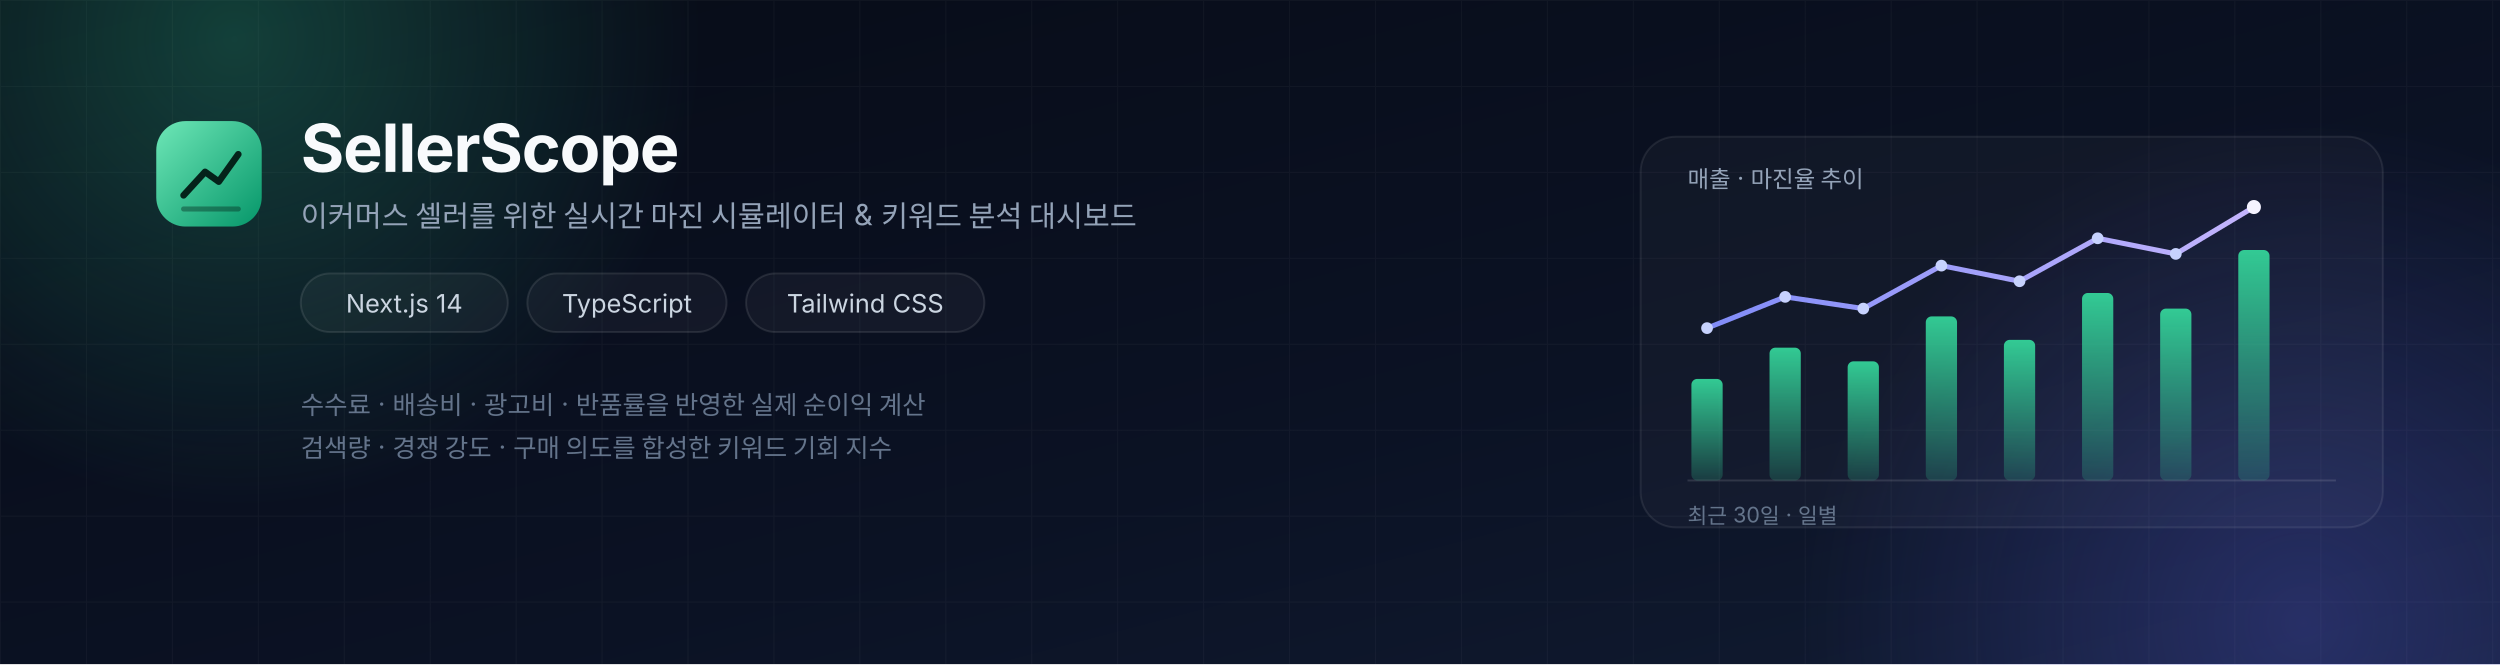
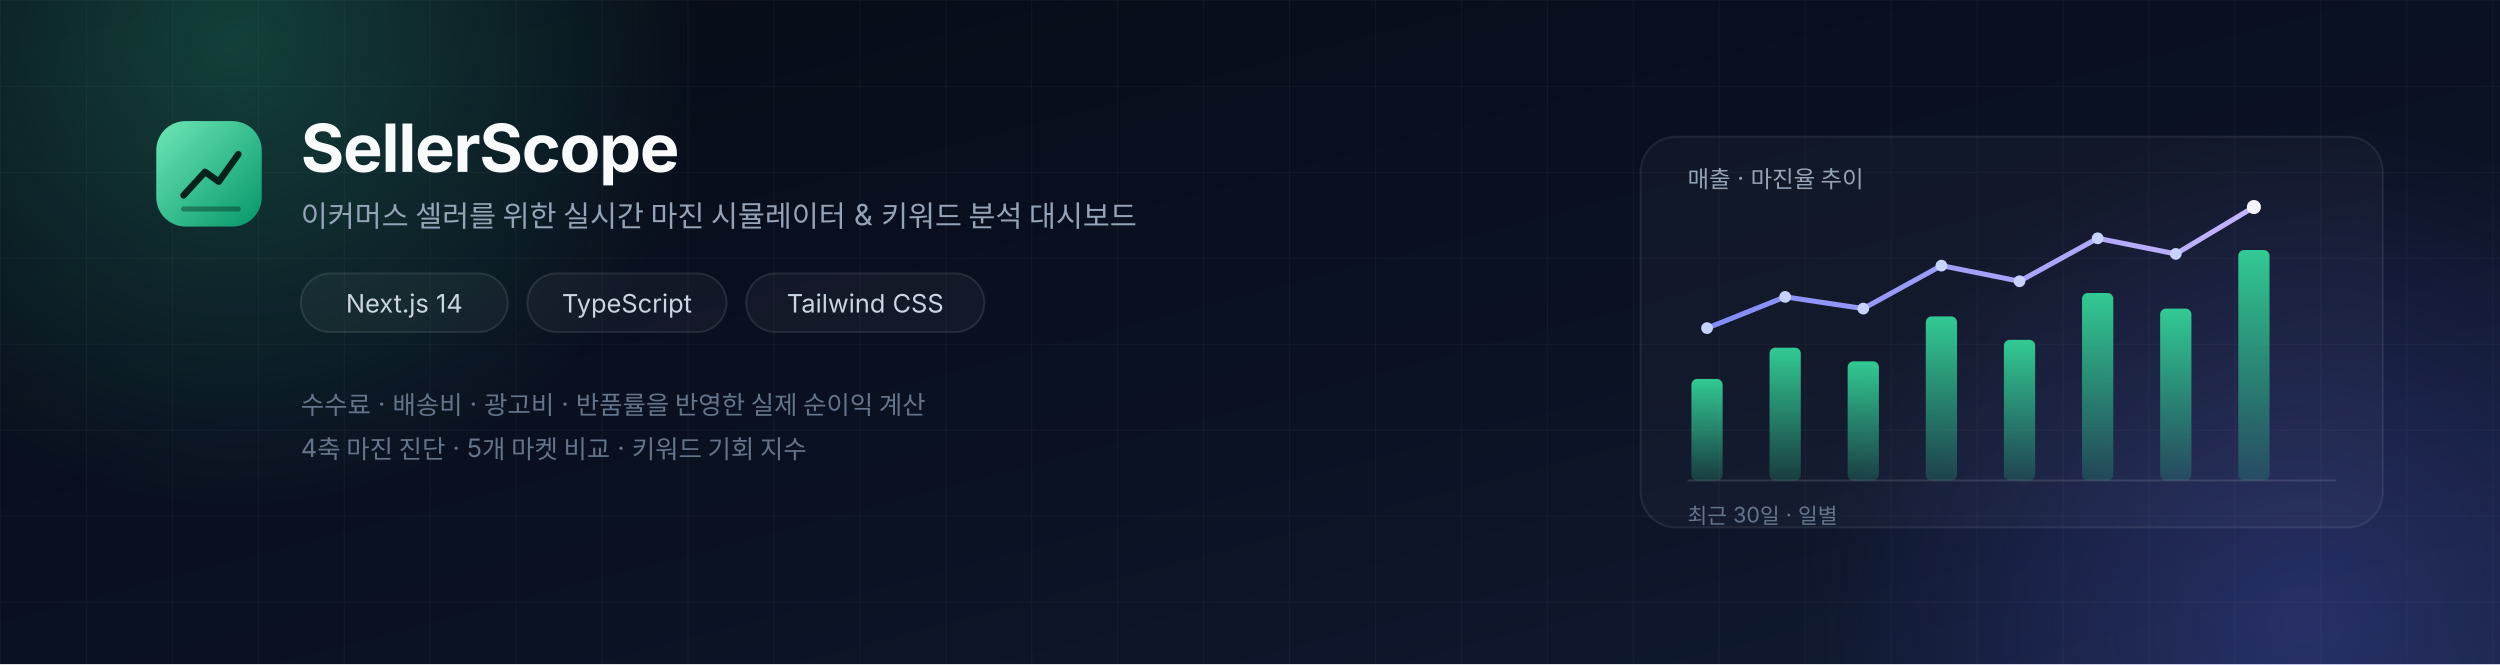
<svg xmlns="http://www.w3.org/2000/svg" width="1280" height="340" viewBox="0 0 1280 340" role="img" aria-label="SellerScope — 이커머스 셀러를 위한 마진 시뮬레이터와 키워드 분석 대시보드">
  <defs>
    <linearGradient id="bg" x1="0" y1="0" x2="1" y2="1">
      <stop offset="0%" stop-color="#070B16" />
      <stop offset="60%" stop-color="#0B1224" />
      <stop offset="100%" stop-color="#111C33" />
    </linearGradient>
    <linearGradient id="mark" x1="0" y1="0" x2="1" y2="1">
      <stop offset="0%" stop-color="#6EE7B7" />
      <stop offset="100%" stop-color="#059669" />
    </linearGradient>
    <linearGradient id="bar" x1="0" y1="0" x2="0" y2="1">
      <stop offset="0%" stop-color="#34D399" stop-opacity="0.95" />
      <stop offset="100%" stop-color="#34D399" stop-opacity="0.18" />
    </linearGradient>
    <linearGradient id="line" x1="0" y1="0" x2="1" y2="0">
      <stop offset="0%" stop-color="#818CF8" />
      <stop offset="100%" stop-color="#C4B5FD" />
    </linearGradient>
    <radialGradient id="glowGreen" cx="50%" cy="50%" r="50%">
      <stop offset="0%" stop-color="#34D399" stop-opacity="0.26" />
      <stop offset="100%" stop-color="#34D399" stop-opacity="0" />
    </radialGradient>
    <radialGradient id="glowIndigo" cx="50%" cy="50%" r="50%">
      <stop offset="0%" stop-color="#6366F1" stop-opacity="0.28" />
      <stop offset="100%" stop-color="#6366F1" stop-opacity="0" />
    </radialGradient>
    <pattern id="grid" width="44" height="44" patternUnits="userSpaceOnUse">
      <path d="M44 0H0V44" fill="none" stroke="#FFFFFF" stroke-opacity="0.032" stroke-width="1" />
    </pattern>
  </defs>
  <rect width="1280" height="340" fill="url(#bg)" />
  <rect width="1280" height="340" fill="url(#grid)" />
  <circle cx="120" cy="20" r="240" fill="url(#glowGreen)" />
  <circle cx="1180" cy="320" r="260" fill="url(#glowIndigo)" />
  <rect x="80" y="62" width="54" height="54" rx="15" fill="url(#mark)" />
  <path d="M94 100 L105 88 L112 93 L122 79" fill="none" stroke="#04231A" stroke-width="3.4" stroke-linecap="round" stroke-linejoin="round" />
  <path d="M94 107 H122" fill="none" stroke="#04231A" stroke-opacity="0.4" stroke-width="2.6" stroke-linecap="round" />
  <text x="154" y="88" font-family="Pretendard, 'Apple SD Gothic Neo', 'Noto Sans KR', -apple-system, BlinkMacSystemFont, sans-serif" font-size="34" font-weight="700" fill="#F8FAFC" letter-spacing="-0.6">SellerScope</text>
  <text x="154" y="116" font-family="Pretendard, 'Apple SD Gothic Neo', 'Noto Sans KR', -apple-system, BlinkMacSystemFont, sans-serif" font-size="15" fill="#94A3B8">이커머스 셀러를 위한 실시간 마진 시뮬레이터 &amp; 키워드 분석 대시보드</text>
  <g font-family="Pretendard, 'Apple SD Gothic Neo', 'Noto Sans KR', -apple-system, BlinkMacSystemFont, sans-serif" font-size="13" fill="#CBD5E1">
    <rect x="154" y="140" width="106" height="30" rx="15" fill="#FFFFFF" fill-opacity="0.04" stroke="#FFFFFF" stroke-opacity="0.10" />
    <text x="207" y="160" text-anchor="middle">Next.js 14</text>
    <rect x="270" y="140" width="102" height="30" rx="15" fill="#FFFFFF" fill-opacity="0.04" stroke="#FFFFFF" stroke-opacity="0.10" />
    <text x="321" y="160" text-anchor="middle">TypeScript</text>
    <rect x="382" y="140" width="122" height="30" rx="15" fill="#FFFFFF" fill-opacity="0.04" stroke="#FFFFFF" stroke-opacity="0.10" />
    <text x="443" y="160" text-anchor="middle">Tailwind CSS</text>
  </g>
  <text x="154" y="212" font-family="Pretendard, 'Apple SD Gothic Neo', 'Noto Sans KR', -apple-system, BlinkMacSystemFont, sans-serif" font-size="13" fill="#64748B">수수료 · 배송비 · 광고비 · 반품률을 반영한 실제 순이익 계산</text>
-   <text x="154" y="234" font-family="Pretendard, 'Apple SD Gothic Neo', 'Noto Sans KR', -apple-system, BlinkMacSystemFont, sans-serif" font-size="13" fill="#64748B">검색량 · 경쟁 강도 · 구매 의도를 합성한 키워드 기회 지수</text>
+   <text x="154" y="234" font-family="Pretendard, 'Apple SD Gothic Neo', 'Noto Sans KR', -apple-system, BlinkMacSystemFont, sans-serif" font-size="13" fill="#64748B">4축 마진 진단 · 5개 마켓 비교 · 키워드 기회 지수</text>
  <rect x="840" y="70" width="380" height="200" rx="18" fill="#FFFFFF" fill-opacity="0.028" stroke="#FFFFFF" stroke-opacity="0.08" />
  <line x1="864" y1="246" x2="1196" y2="246" stroke="#FFFFFF" stroke-opacity="0.12" stroke-width="1" />
  <g fill="url(#bar)">
    <rect x="866" y="194" width="16" height="52" rx="3" />
    <rect x="906" y="178" width="16" height="68" rx="3" />
    <rect x="946" y="185" width="16" height="61" rx="3" />
    <rect x="986" y="162" width="16" height="84" rx="3" />
    <rect x="1026" y="174" width="16" height="72" rx="3" />
    <rect x="1066" y="150" width="16" height="96" rx="3" />
    <rect x="1106" y="158" width="16" height="88" rx="3" />
    <rect x="1146" y="128" width="16" height="118" rx="3" />
  </g>
  <path d="M874 168 L914 152 L954 158 L994 136 L1034 144 L1074 122 L1114 130 L1154 106" fill="none" stroke="url(#line)" stroke-width="2.6" stroke-linecap="round" stroke-linejoin="round" />
  <g fill="#C7D2FE">
    <circle cx="874" cy="168" r="3" />
    <circle cx="914" cy="152" r="3" />
    <circle cx="954" cy="158" r="3" />
    <circle cx="994" cy="136" r="3" />
    <circle cx="1034" cy="144" r="3" />
    <circle cx="1074" cy="122" r="3" />
    <circle cx="1114" cy="130" r="3" />
    <circle cx="1154" cy="106" r="3.6" fill="#F5F3FF" />
  </g>
  <text x="864" y="96" font-family="Pretendard, 'Apple SD Gothic Neo', 'Noto Sans KR', -apple-system, BlinkMacSystemFont, sans-serif" font-size="12" fill="#94A3B8">매출 · 마진율 추이</text>
  <text x="864" y="268" font-family="Pretendard, 'Apple SD Gothic Neo', 'Noto Sans KR', -apple-system, BlinkMacSystemFont, sans-serif" font-size="11" fill="#64748B">최근 30일 · 일별</text>
</svg>
